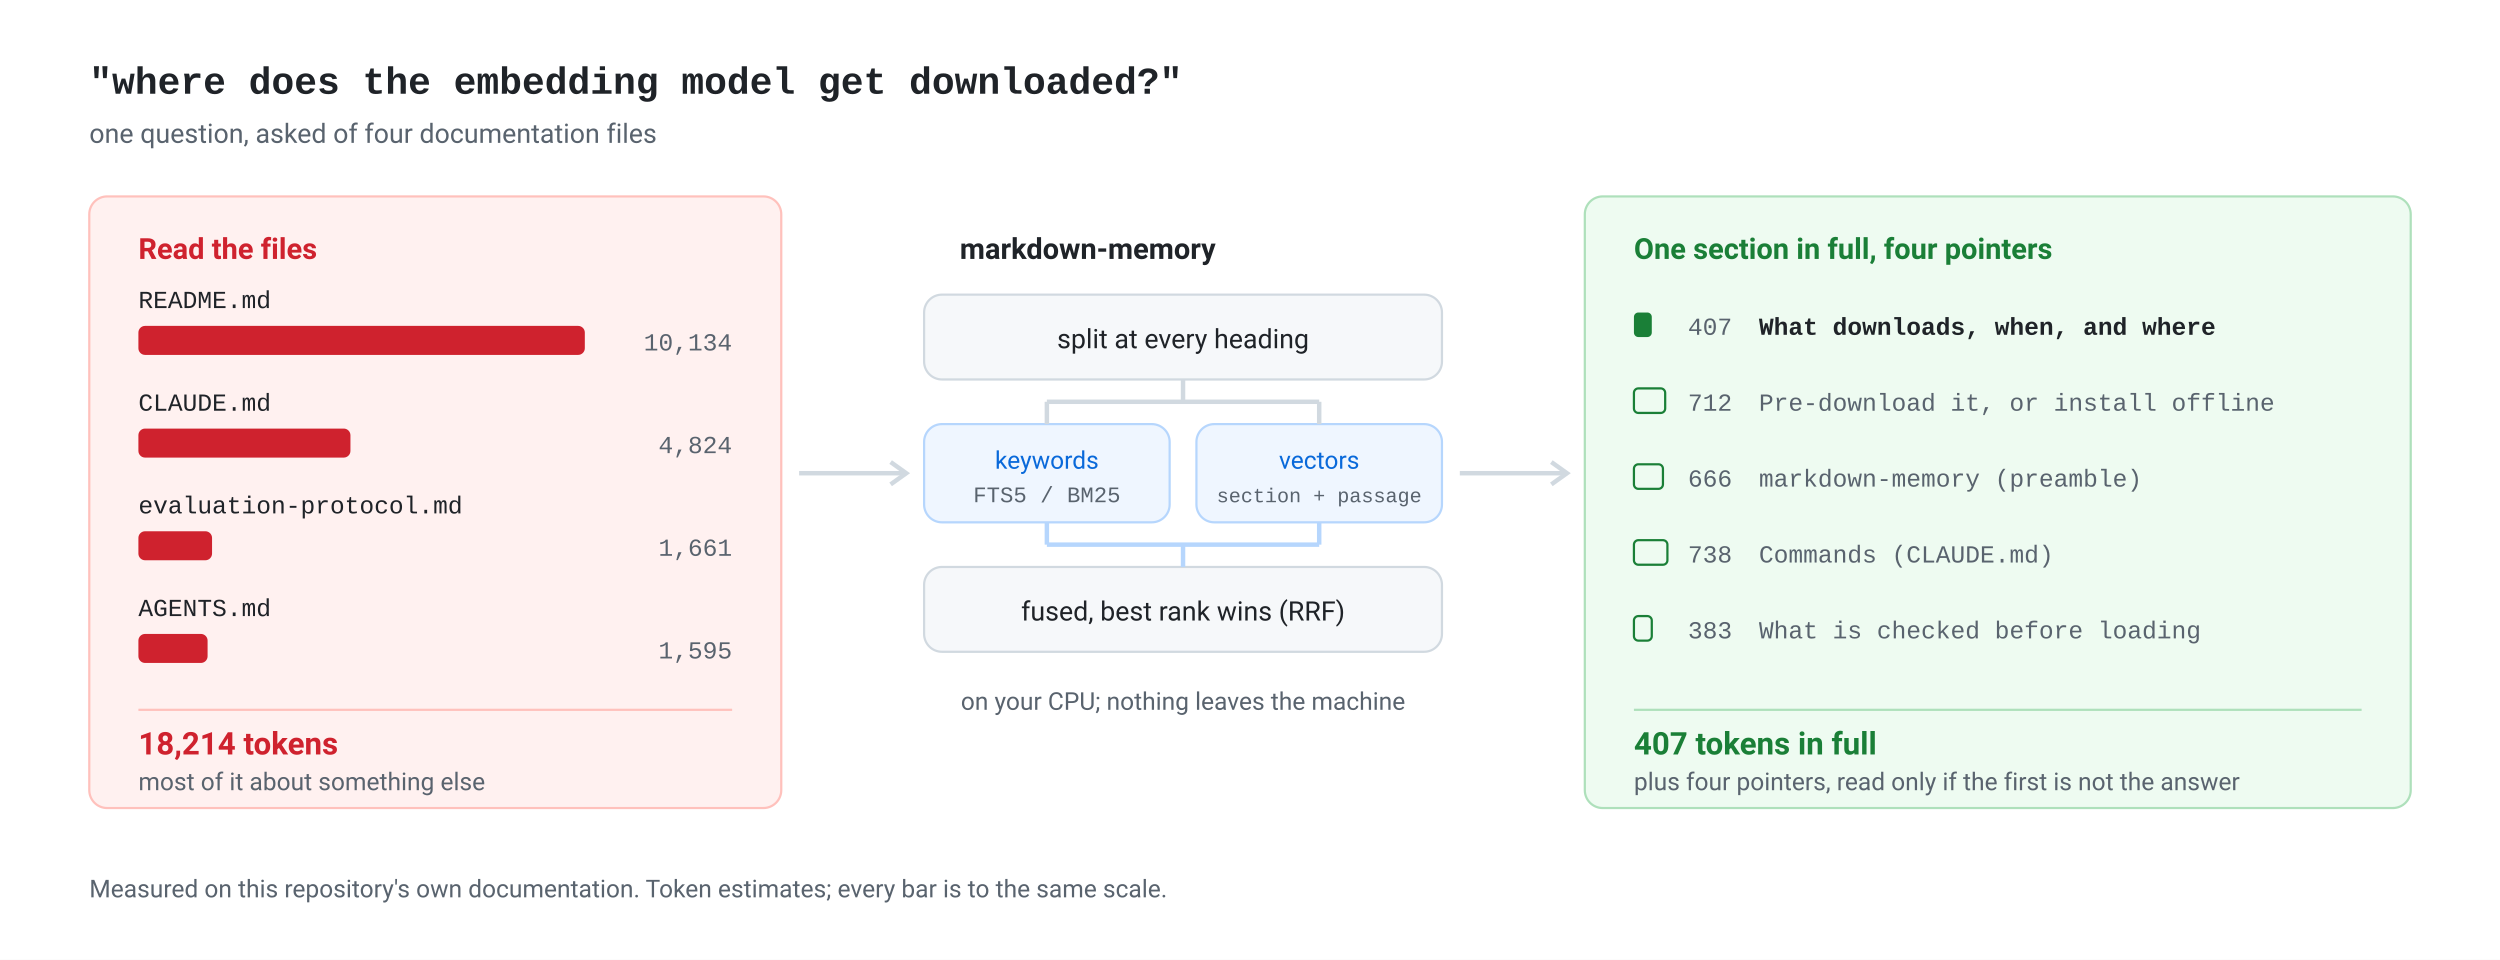
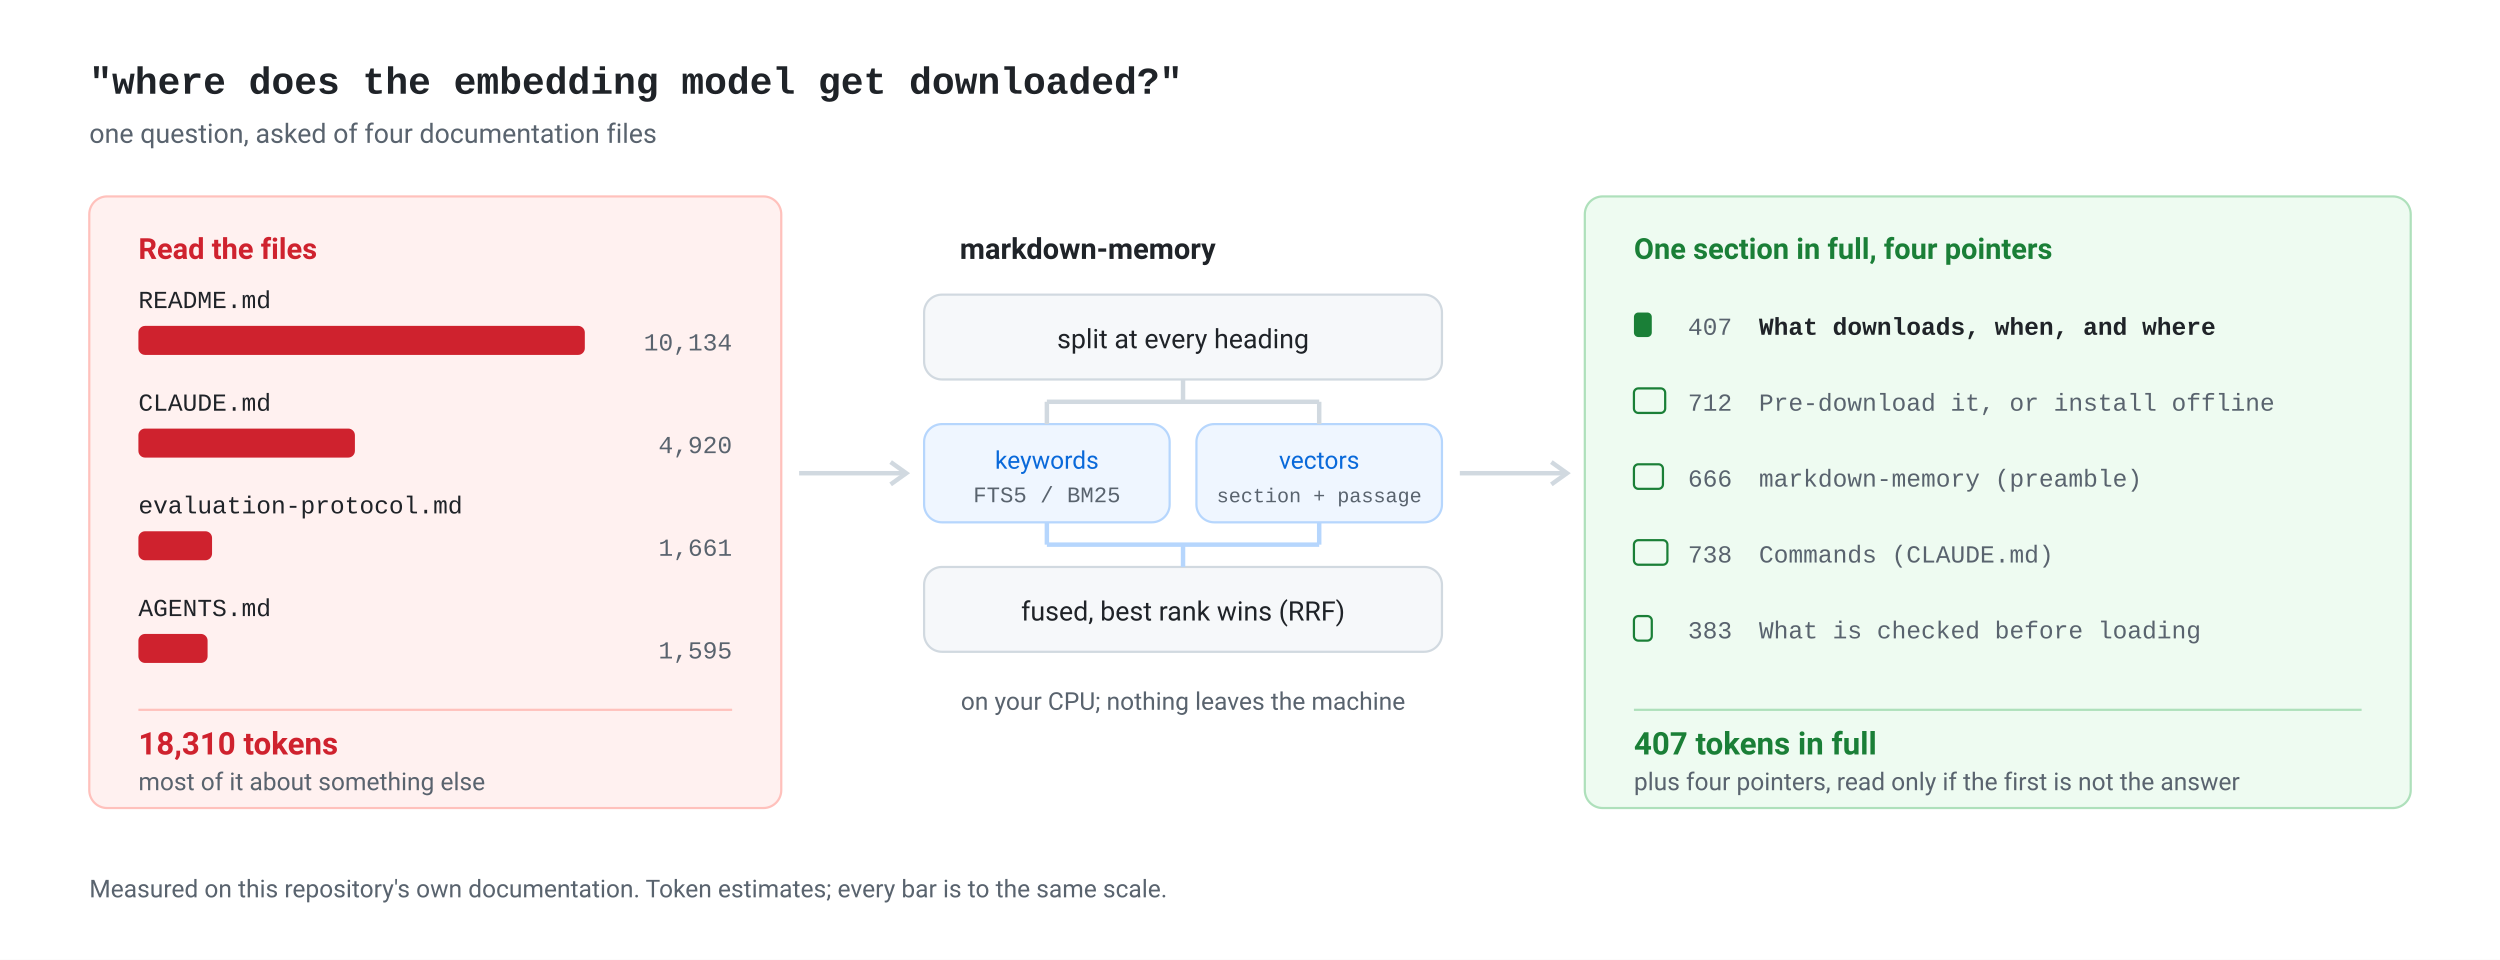
- <svg xmlns="http://www.w3.org/2000/svg" viewBox="0 0 1120 430" width="1120" height="430" role="img" aria-label="One question: reading four whole files costs 18,214 tokens; markdown-memory returns the section that answers in full, 407 tokens, with four pointers to the rest.">
+ <svg xmlns="http://www.w3.org/2000/svg" viewBox="0 0 1120 430" width="1120" height="430" role="img" aria-label="One question: reading four whole files costs 18,310 tokens; markdown-memory returns the section that answers in full, 407 tokens, with four pointers to the rest.">
  <rect width="1120" height="430" fill="#ffffff" />
  <text x="40" y="42" font-family="ui-monospace,SFMono-Regular,Menlo,Consolas,'Liberation Mono',monospace" font-size="17" font-weight="600" fill="#1f2328" text-anchor="start">"where does the embedding model get downloaded?"</text>
  <text x="40" y="64" font-family="ui-sans-serif,-apple-system,BlinkMacSystemFont,'Segoe UI',Roboto,'Helvetica Neue',Arial,sans-serif" font-size="12" font-weight="400" fill="#59636e" text-anchor="start">one question, asked of four documentation files</text>
  <rect x="40" y="88" width="310" height="274" rx="8" fill="#fff1f0" stroke="#ffc1bc" stroke-width="1" />
  <text x="62" y="116" font-family="ui-sans-serif,-apple-system,BlinkMacSystemFont,'Segoe UI',Roboto,'Helvetica Neue',Arial,sans-serif" font-size="13" font-weight="600" fill="#cf222e" text-anchor="start">Read the files</text>
  <text x="62" y="138" font-family="ui-monospace,SFMono-Regular,Menlo,Consolas,'Liberation Mono',monospace" font-size="11" font-weight="400" fill="#1f2328" text-anchor="start">README.md</text>
  <rect x="62" y="146" width="200" height="13" rx="3" fill="#cf222e" stroke="none" stroke-width="1" />
  <text x="328" y="157" font-family="ui-monospace,SFMono-Regular,Menlo,Consolas,'Liberation Mono',monospace" font-size="11" font-weight="400" fill="#59636e" text-anchor="end">10,134</text>
  <text x="62" y="184" font-family="ui-monospace,SFMono-Regular,Menlo,Consolas,'Liberation Mono',monospace" font-size="11" font-weight="400" fill="#1f2328" text-anchor="start">CLAUDE.md</text>
-   <rect x="62" y="192" width="95" height="13" rx="3" fill="#cf222e" stroke="none" stroke-width="1" />
-   <text x="328" y="203" font-family="ui-monospace,SFMono-Regular,Menlo,Consolas,'Liberation Mono',monospace" font-size="11" font-weight="400" fill="#59636e" text-anchor="end">4,824</text>
+   <rect x="62" y="192" width="97" height="13" rx="3" fill="#cf222e" stroke="none" stroke-width="1" />
+   <text x="328" y="203" font-family="ui-monospace,SFMono-Regular,Menlo,Consolas,'Liberation Mono',monospace" font-size="11" font-weight="400" fill="#59636e" text-anchor="end">4,920</text>
  <text x="62" y="230" font-family="ui-monospace,SFMono-Regular,Menlo,Consolas,'Liberation Mono',monospace" font-size="11" font-weight="400" fill="#1f2328" text-anchor="start">evaluation-protocol.md</text>
  <rect x="62" y="238" width="33" height="13" rx="3" fill="#cf222e" stroke="none" stroke-width="1" />
  <text x="328" y="249" font-family="ui-monospace,SFMono-Regular,Menlo,Consolas,'Liberation Mono',monospace" font-size="11" font-weight="400" fill="#59636e" text-anchor="end">1,661</text>
  <text x="62" y="276" font-family="ui-monospace,SFMono-Regular,Menlo,Consolas,'Liberation Mono',monospace" font-size="11" font-weight="400" fill="#1f2328" text-anchor="start">AGENTS.md</text>
  <rect x="62" y="284" width="31" height="13" rx="3" fill="#cf222e" stroke="none" stroke-width="1" />
  <text x="328" y="295" font-family="ui-monospace,SFMono-Regular,Menlo,Consolas,'Liberation Mono',monospace" font-size="11" font-weight="400" fill="#59636e" text-anchor="end">1,595</text>
  <path d="M62 318 L328 318" stroke="#ffc1bc" stroke-width="1" />
-   <text x="62" y="338" font-family="ui-sans-serif,-apple-system,BlinkMacSystemFont,'Segoe UI',Roboto,'Helvetica Neue',Arial,sans-serif" font-size="14" font-weight="600" fill="#cf222e" text-anchor="start">18,214 tokens</text>
+   <text x="62" y="338" font-family="ui-sans-serif,-apple-system,BlinkMacSystemFont,'Segoe UI',Roboto,'Helvetica Neue',Arial,sans-serif" font-size="14" font-weight="600" fill="#cf222e" text-anchor="start">18,310 tokens</text>
  <text x="62" y="354" font-family="ui-sans-serif,-apple-system,BlinkMacSystemFont,'Segoe UI',Roboto,'Helvetica Neue',Arial,sans-serif" font-size="11" font-weight="400" fill="#59636e" text-anchor="start">most of it about something else</text>
  <text x="430" y="116" font-family="ui-sans-serif,-apple-system,BlinkMacSystemFont,'Segoe UI',Roboto,'Helvetica Neue',Arial,sans-serif" font-size="13" font-weight="600" fill="#1f2328" text-anchor="start">markdown-memory</text>
  <rect x="414" y="132" width="232" height="38" rx="8" fill="#f6f8fa" stroke="#d1d9e0" stroke-width="1" />
  <text x="530" y="156" font-family="ui-sans-serif,-apple-system,BlinkMacSystemFont,'Segoe UI',Roboto,'Helvetica Neue',Arial,sans-serif" font-size="12" font-weight="400" fill="#1f2328" text-anchor="middle">split at every heading</text>
  <rect x="414" y="190" width="110" height="44" rx="8" fill="#eff6ff" stroke="#b6d6fd" stroke-width="1" />
  <text x="469" y="210" font-family="ui-sans-serif,-apple-system,BlinkMacSystemFont,'Segoe UI',Roboto,'Helvetica Neue',Arial,sans-serif" font-size="11" font-weight="400" fill="#0969da" text-anchor="middle">keywords</text>
  <text x="469" y="225" font-family="ui-monospace,SFMono-Regular,Menlo,Consolas,'Liberation Mono',monospace" font-size="10" font-weight="400" fill="#59636e" text-anchor="middle">FTS5 / BM25</text>
  <rect x="536" y="190" width="110" height="44" rx="8" fill="#eff6ff" stroke="#b6d6fd" stroke-width="1" />
  <text x="591" y="210" font-family="ui-sans-serif,-apple-system,BlinkMacSystemFont,'Segoe UI',Roboto,'Helvetica Neue',Arial,sans-serif" font-size="11" font-weight="400" fill="#0969da" text-anchor="middle">vectors</text>
  <text x="591" y="225" font-family="ui-monospace,SFMono-Regular,Menlo,Consolas,'Liberation Mono',monospace" font-size="9" font-weight="400" fill="#59636e" text-anchor="middle">section + passage</text>
  <rect x="414" y="254" width="232" height="38" rx="8" fill="#f6f8fa" stroke="#d1d9e0" stroke-width="1" />
  <text x="530" y="278" font-family="ui-sans-serif,-apple-system,BlinkMacSystemFont,'Segoe UI',Roboto,'Helvetica Neue',Arial,sans-serif" font-size="12" font-weight="400" fill="#1f2328" text-anchor="middle">fused, best rank wins (RRF)</text>
  <path d="M530 170 L530 180 M469 180 L591 180 M469 180 L469 190 M591 180 L591 190" stroke="#d1d9e0" stroke-width="2" fill="none" />
  <path d="M469 234 L469 244 M591 234 L591 244 M469 244 L591 244 M530 244 L530 254" stroke="#b6d6fd" stroke-width="2" fill="none" />
  <text x="530" y="318" font-family="ui-sans-serif,-apple-system,BlinkMacSystemFont,'Segoe UI',Roboto,'Helvetica Neue',Arial,sans-serif" font-size="11" font-weight="400" fill="#59636e" text-anchor="middle">on your CPU; nothing leaves the machine</text>
  <path d="M358 212 L406 212" stroke="#d1d9e0" stroke-width="2" fill="none" />
  <path d="M399 207 L406 212 L399 217" fill="none" stroke="#d1d9e0" stroke-width="2" />
  <path d="M654 212 L702 212" stroke="#d1d9e0" stroke-width="2" fill="none" />
  <path d="M695 207 L702 212 L695 217" fill="none" stroke="#d1d9e0" stroke-width="2" />
  <rect x="710" y="88" width="370" height="274" rx="8" fill="#eefbf1" stroke="#aee0bb" stroke-width="1" />
  <text x="732" y="116" font-family="ui-sans-serif,-apple-system,BlinkMacSystemFont,'Segoe UI',Roboto,'Helvetica Neue',Arial,sans-serif" font-size="13" font-weight="600" fill="#1a7f37" text-anchor="start">One section in full, four pointers</text>
  <rect x="732" y="140" width="8" height="11" rx="2" fill="#1a7f37" stroke="none" stroke-width="1" />
  <text x="776" y="150" font-family="ui-monospace,SFMono-Regular,Menlo,Consolas,'Liberation Mono',monospace" font-size="11" font-weight="400" fill="#59636e" text-anchor="end">407</text>
  <text x="788" y="150" font-family="ui-monospace,SFMono-Regular,Menlo,Consolas,'Liberation Mono',monospace" font-size="11" font-weight="600" fill="#1f2328" text-anchor="start">What downloads, when, and where</text>
  <rect x="732" y="174" width="14" height="11" rx="2" fill="none" stroke="#1a7f37" stroke-width="1" />
  <text x="776" y="184" font-family="ui-monospace,SFMono-Regular,Menlo,Consolas,'Liberation Mono',monospace" font-size="11" font-weight="400" fill="#59636e" text-anchor="end">712</text>
  <text x="788" y="184" font-family="ui-monospace,SFMono-Regular,Menlo,Consolas,'Liberation Mono',monospace" font-size="11" font-weight="400" fill="#59636e" text-anchor="start">Pre-download it, or install offline</text>
  <rect x="732" y="208" width="13" height="11" rx="2" fill="none" stroke="#1a7f37" stroke-width="1" />
  <text x="776" y="218" font-family="ui-monospace,SFMono-Regular,Menlo,Consolas,'Liberation Mono',monospace" font-size="11" font-weight="400" fill="#59636e" text-anchor="end">666</text>
  <text x="788" y="218" font-family="ui-monospace,SFMono-Regular,Menlo,Consolas,'Liberation Mono',monospace" font-size="11" font-weight="400" fill="#59636e" text-anchor="start">markdown-memory  (preamble)</text>
  <rect x="732" y="242" width="15" height="11" rx="2" fill="none" stroke="#1a7f37" stroke-width="1" />
  <text x="776" y="252" font-family="ui-monospace,SFMono-Regular,Menlo,Consolas,'Liberation Mono',monospace" font-size="11" font-weight="400" fill="#59636e" text-anchor="end">738</text>
  <text x="788" y="252" font-family="ui-monospace,SFMono-Regular,Menlo,Consolas,'Liberation Mono',monospace" font-size="11" font-weight="400" fill="#59636e" text-anchor="start">Commands  (CLAUDE.md)</text>
  <rect x="732" y="276" width="8" height="11" rx="2" fill="none" stroke="#1a7f37" stroke-width="1" />
  <text x="776" y="286" font-family="ui-monospace,SFMono-Regular,Menlo,Consolas,'Liberation Mono',monospace" font-size="11" font-weight="400" fill="#59636e" text-anchor="end">383</text>
  <text x="788" y="286" font-family="ui-monospace,SFMono-Regular,Menlo,Consolas,'Liberation Mono',monospace" font-size="11" font-weight="400" fill="#59636e" text-anchor="start">What is checked before loading</text>
  <path d="M732 318 L1058 318" stroke="#aee0bb" stroke-width="1" />
  <text x="732" y="338" font-family="ui-sans-serif,-apple-system,BlinkMacSystemFont,'Segoe UI',Roboto,'Helvetica Neue',Arial,sans-serif" font-size="14" font-weight="600" fill="#1a7f37" text-anchor="start">407 tokens in full</text>
  <text x="732" y="354" font-family="ui-sans-serif,-apple-system,BlinkMacSystemFont,'Segoe UI',Roboto,'Helvetica Neue',Arial,sans-serif" font-size="11" font-weight="400" fill="#59636e" text-anchor="start">plus four pointers, read only if the first is not the answer</text>
  <text x="40" y="402" font-family="ui-sans-serif,-apple-system,BlinkMacSystemFont,'Segoe UI',Roboto,'Helvetica Neue',Arial,sans-serif" font-size="11" font-weight="400" fill="#59636e" text-anchor="start">Measured on this repository's own documentation. Token estimates; every bar is to the same scale.</text>
</svg>
